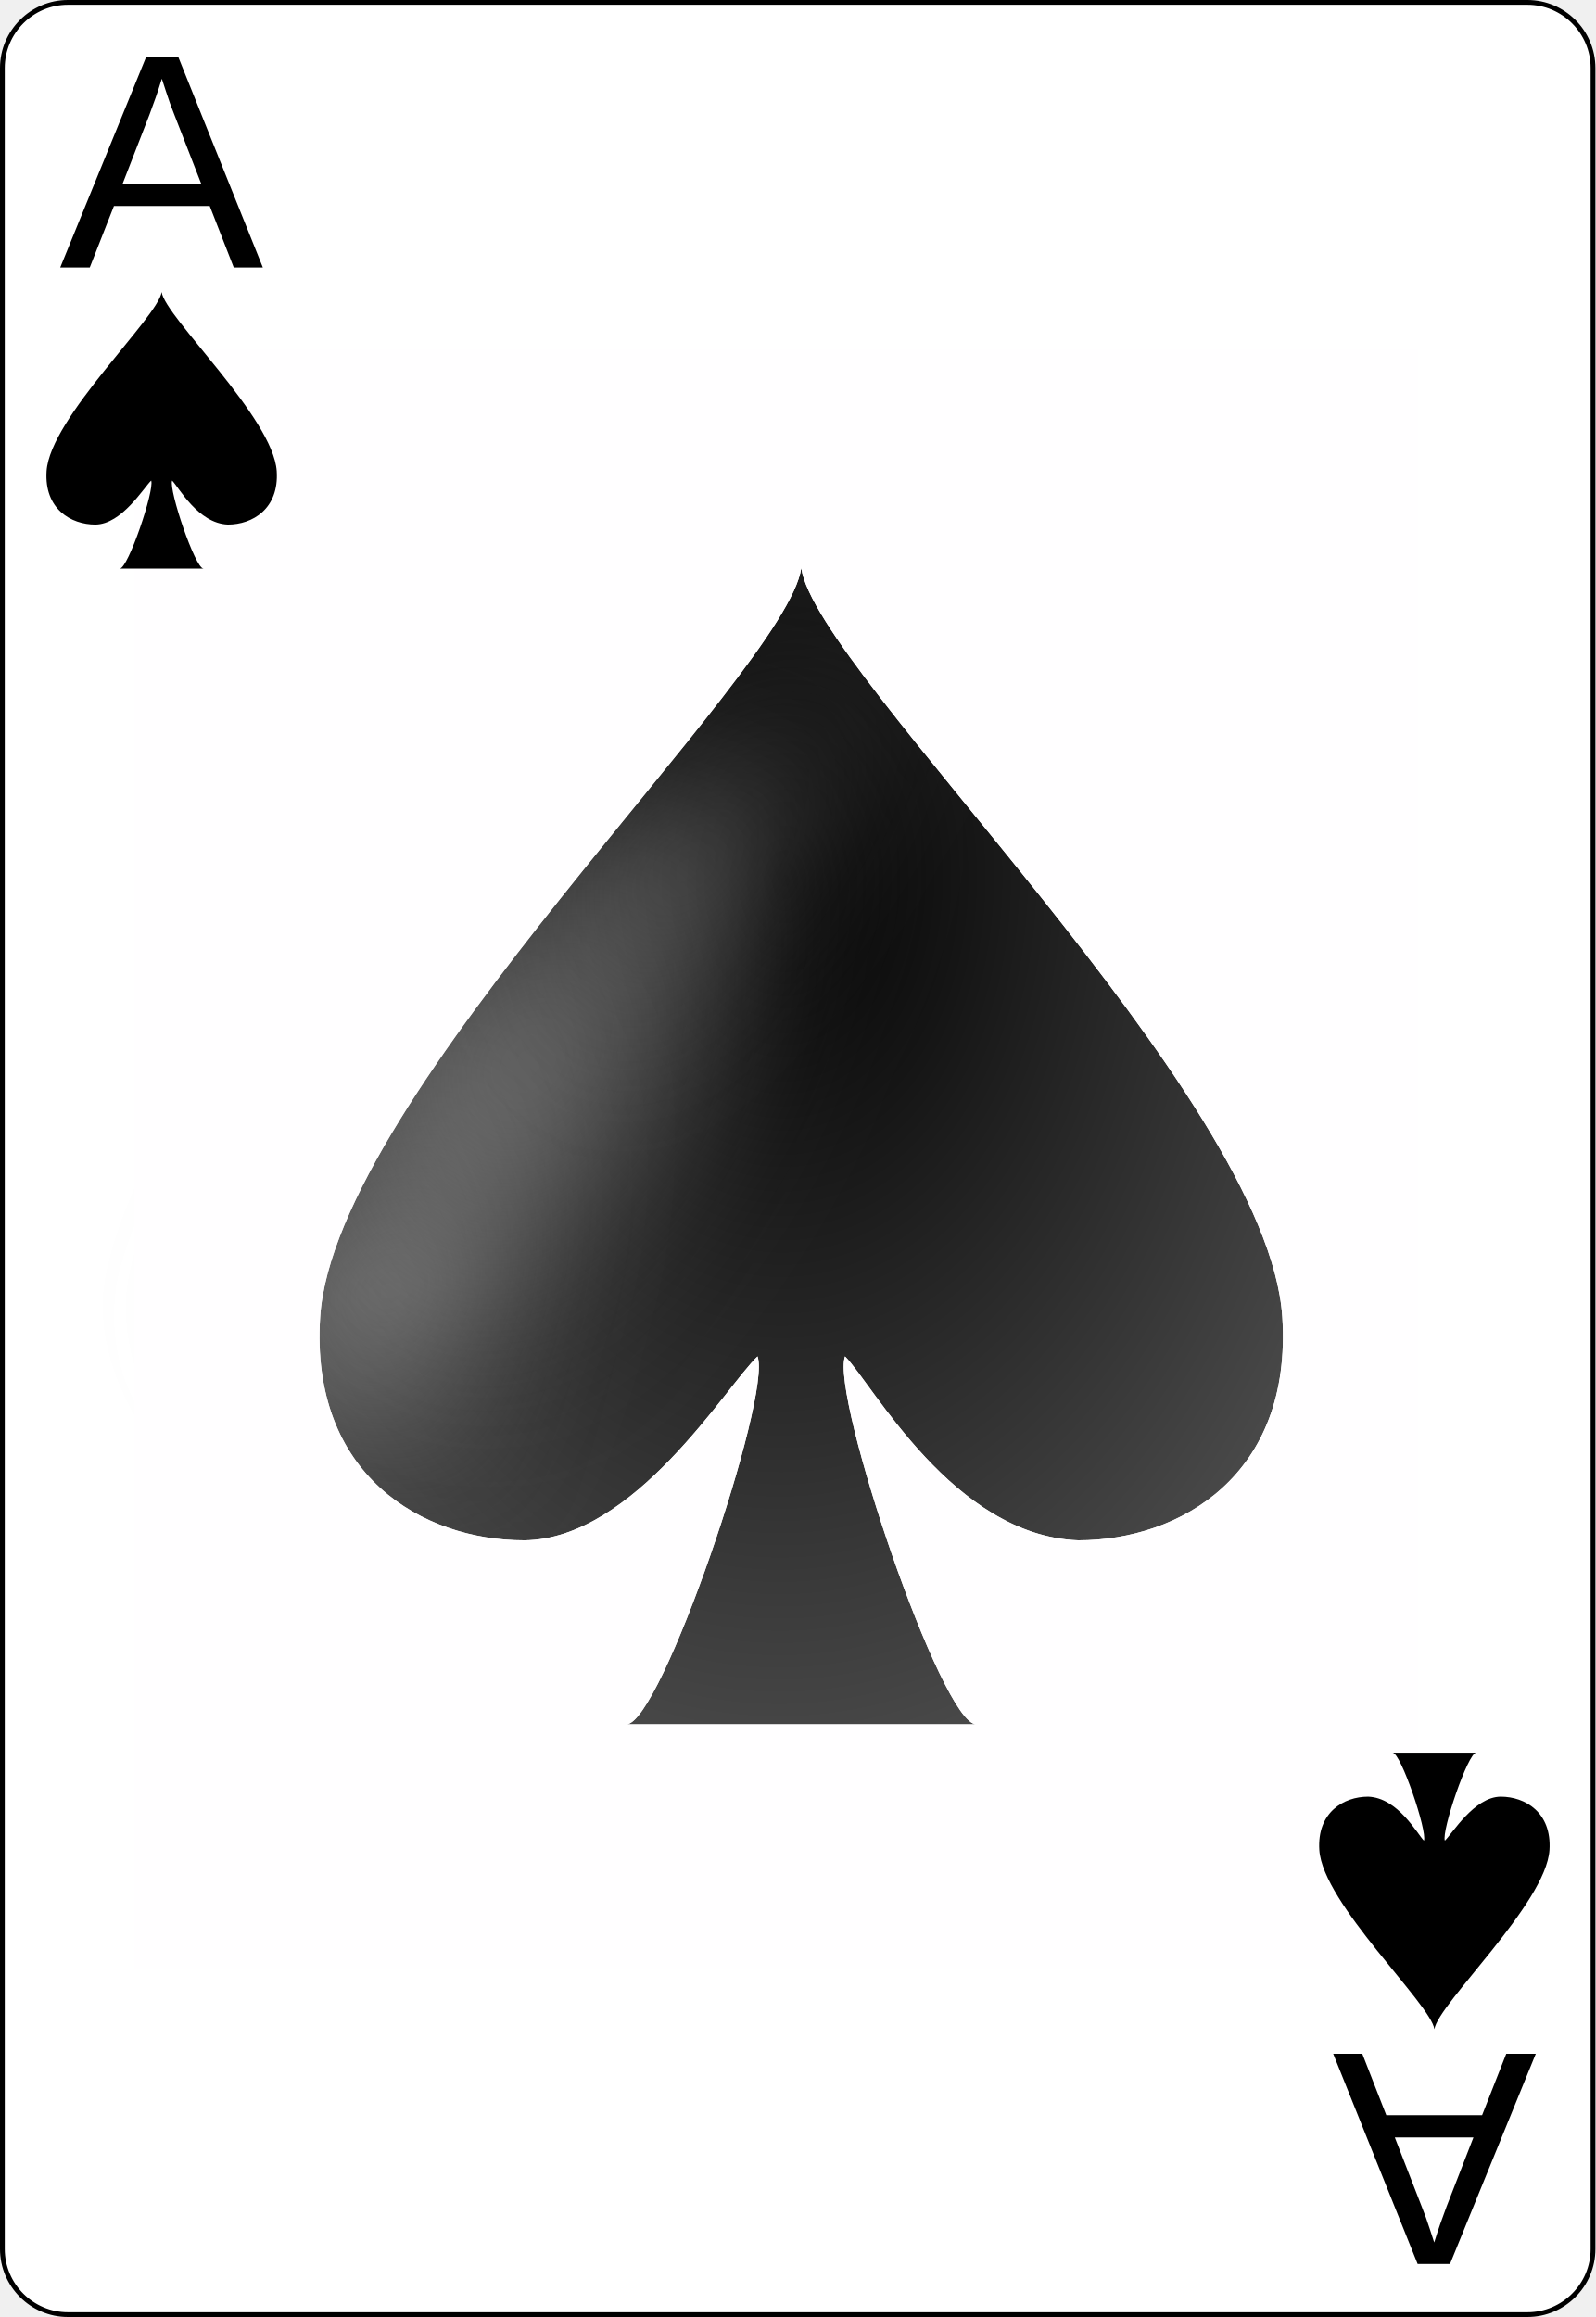
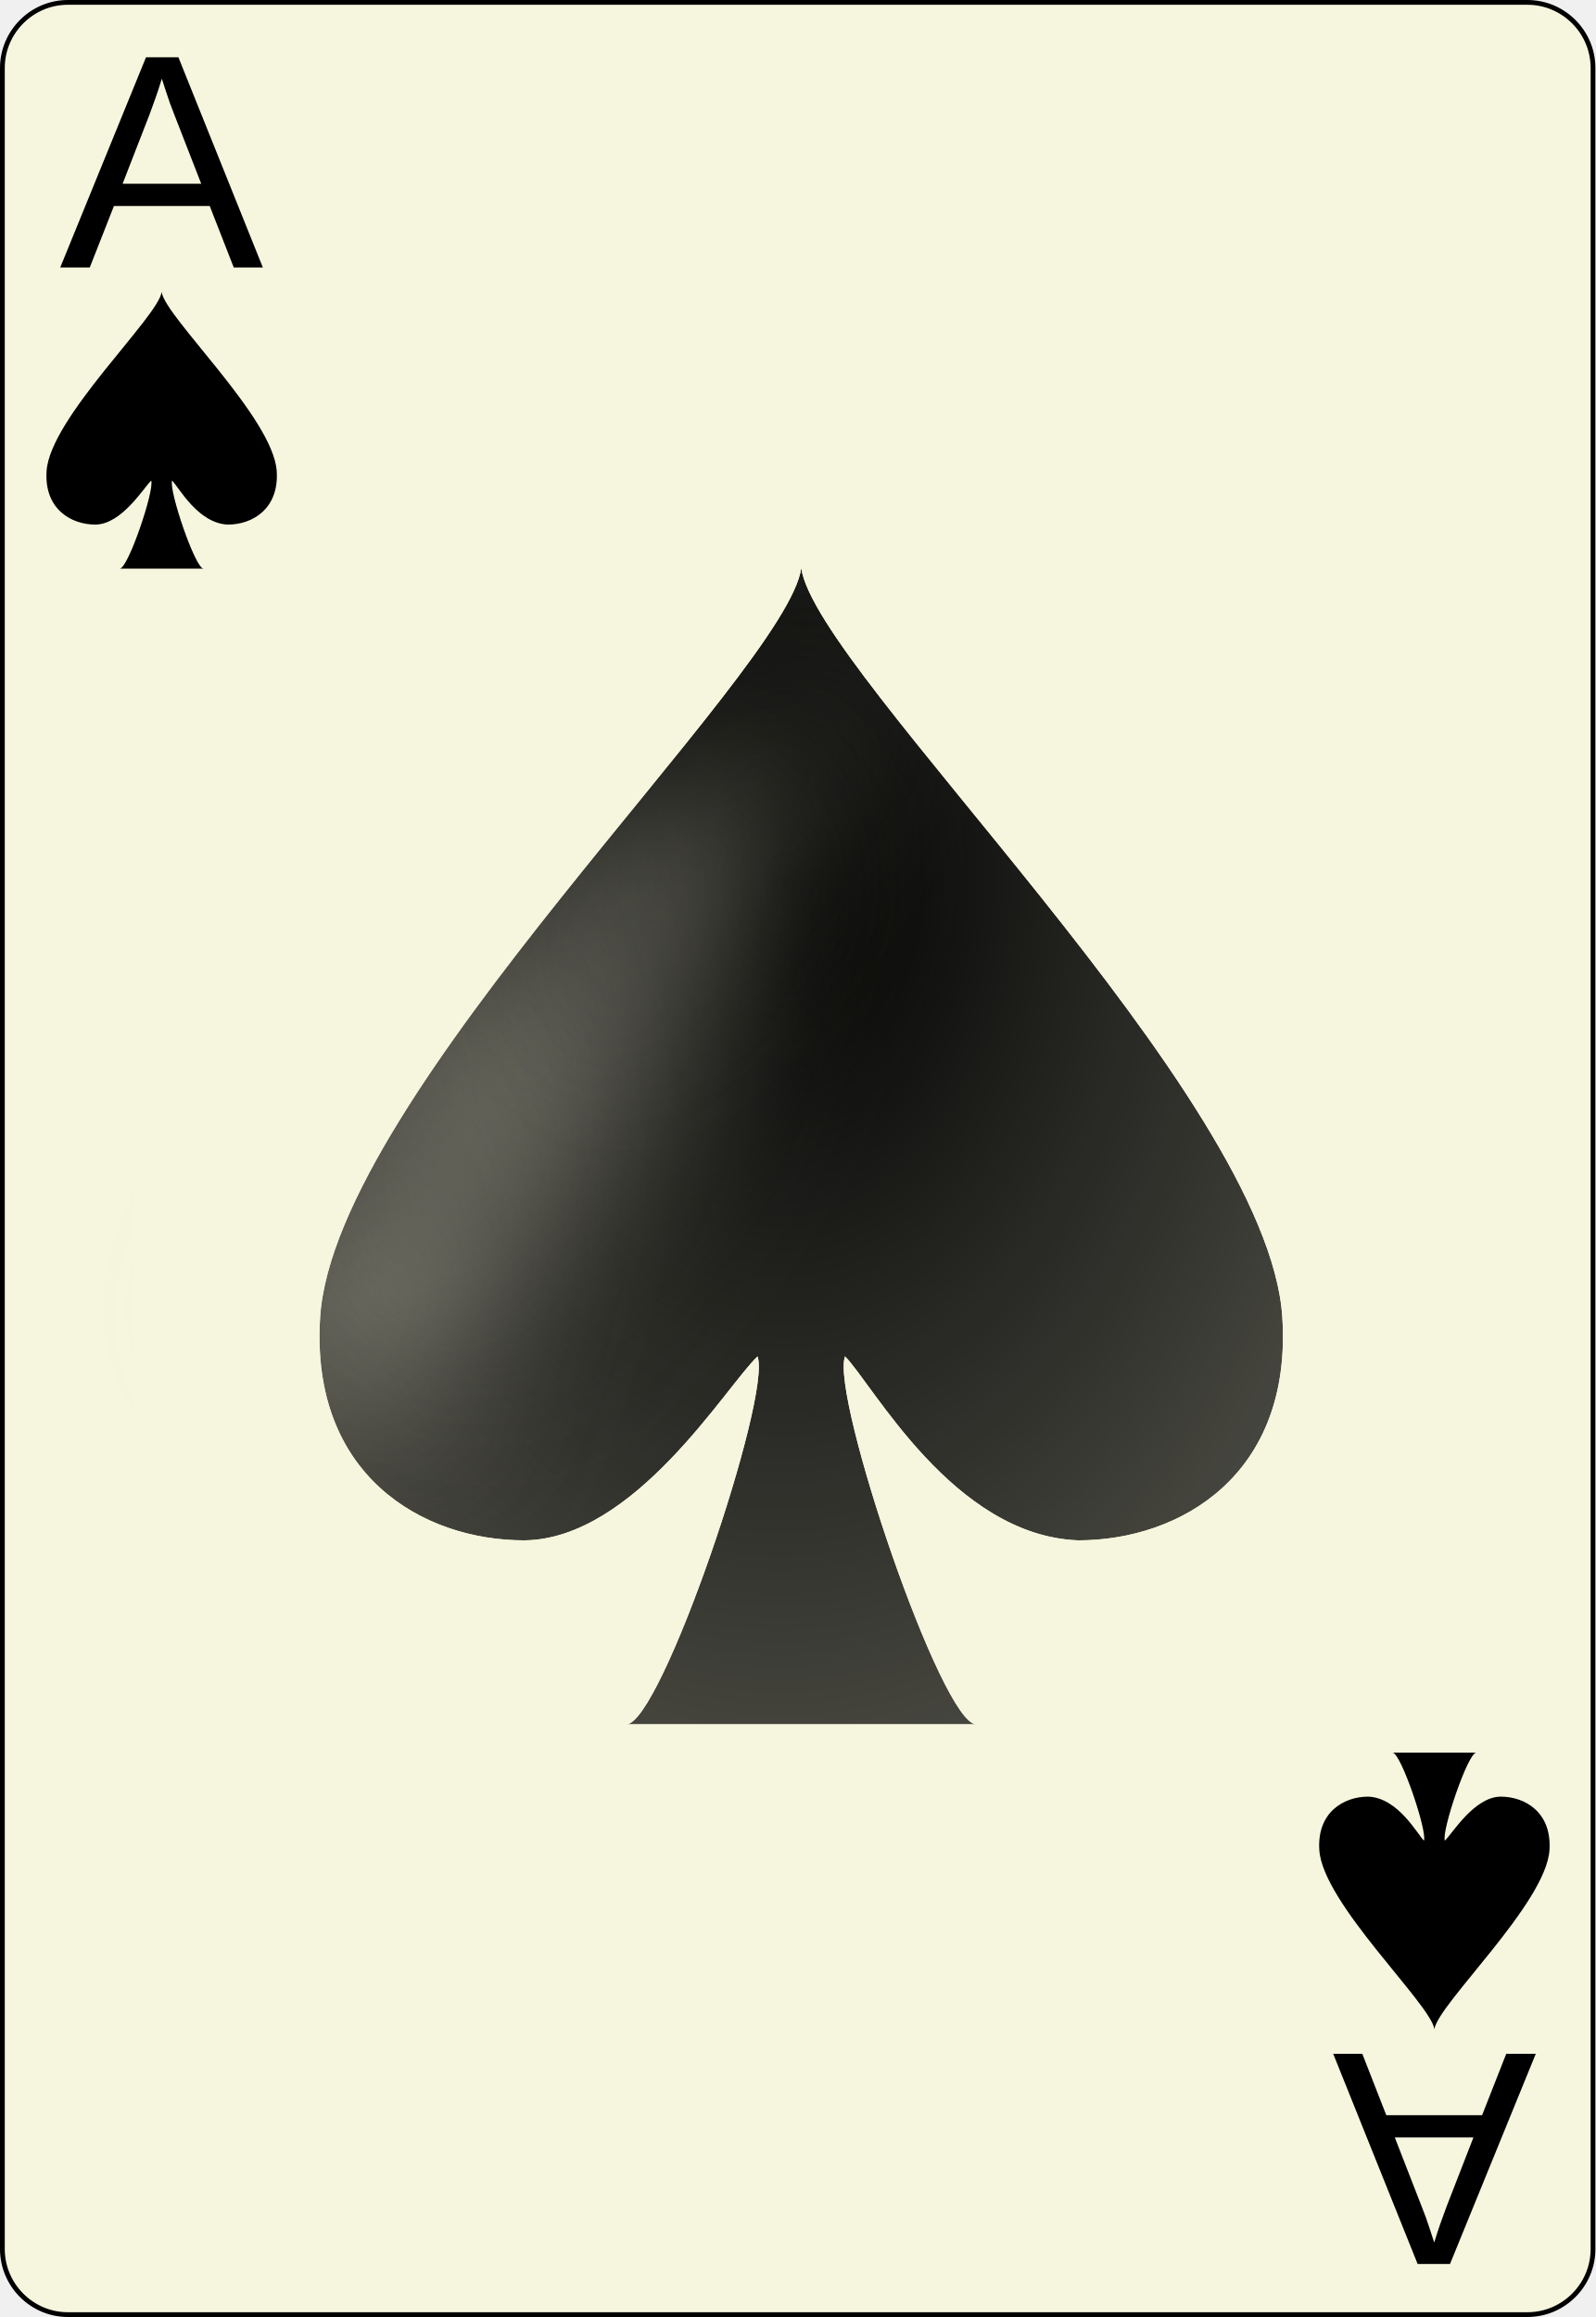
<svg xmlns="http://www.w3.org/2000/svg" xmlns:xlink="http://www.w3.org/1999/xlink" width="167.087pt" height="242.667pt" viewBox="0 0 167.087 242.667" xml:space="preserve" id="svg2" version="1.1">
  <defs id="defs41">
    <radialGradient xlink:href="#linearGradient3773" id="radialGradient3781" cx="-0.158" cy="-8.835" fx="-0.158" fy="-8.835" r="8" gradientTransform="matrix(-1.584269,-0.02349808,0.03071979,-2.477574,-0.2485638,-26.71351)" gradientUnits="userSpaceOnUse" />
    <linearGradient id="linearGradient3773">
      <stop style="stop-color:#000000;stop-opacity:1;" offset="0" id="stop3775" />
      <stop style="stop-color:#000000;stop-opacity:0.649;" offset="1" id="stop3777" />
    </linearGradient>
    <radialGradient r="8" fy="-8.835" fx="-0.158" cy="-8.835" cx="-0.158" gradientTransform="matrix(-1.584269,-0.02349808,0.03071979,-2.477574,-0.2485638,-26.71351)" gradientUnits="userSpaceOnUse" id="radialGradient3990" xlink:href="#linearGradient3773" />
    <linearGradient id="linearGradient3051">
      <stop style="stop-color:#000000;stop-opacity:1;" offset="0" id="stop3053" />
      <stop style="stop-color:#000000;stop-opacity:0.649;" offset="1" id="stop3055" />
    </linearGradient>
    <radialGradient xlink:href="#linearGradient3784-4" id="radialGradient3161" gradientUnits="userSpaceOnUse" gradientTransform="matrix(1.25656,-0.7774064,0.3366382,0.5361257,-221.2021,359.2426)" cx="168.025" cy="509.476" fx="168.025" fy="509.476" r="81.903" />
    <linearGradient id="linearGradient3784-4">
-       <stop style="stop-color:#ffffff;stop-opacity:0.435;" offset="0" id="stop3786-8" />
+       <stop style="stop-color:#F6F6DE;stop-opacity:0.435;" offset="0" id="stop3786-8" />
      <stop style="stop-color:#000000;stop-opacity:0;" offset="1" id="stop3788-6" />
    </linearGradient>
    <filter color-interpolation-filters="sRGB" id="filter3803" x="-0.331" width="1.661" y="-0.164" height="1.329">
      <feGaussianBlur stdDeviation="14.131" id="feGaussianBlur3805" />
    </filter>
    <radialGradient xlink:href="#linearGradient3784-4-5" id="radialGradient3163" gradientUnits="userSpaceOnUse" gradientTransform="matrix(1.25656,-0.7774064,0.3366382,0.5361257,-221.2021,359.2426)" cx="168.025" cy="509.476" fx="168.025" fy="509.476" r="81.903" />
    <linearGradient id="linearGradient3784-4-5">
-       <stop style="stop-color:#ffffff;stop-opacity:0.489;" offset="0" id="stop3786-8-0" />
+       <stop style="stop-color:#F6F6DE;stop-opacity:0.489;" offset="0" id="stop3786-8-0" />
      <stop style="stop-color:#000000;stop-opacity:0;" offset="1" id="stop3788-6-3" />
    </linearGradient>
    <filter color-interpolation-filters="sRGB" id="filter3803-1" x="-0.331" width="1.661" y="-0.164" height="1.329">
      <feGaussianBlur stdDeviation="14.131" id="feGaussianBlur3805-8" />
    </filter>
    <radialGradient xlink:href="#linearGradient3784-4-1" id="radialGradient3165" gradientUnits="userSpaceOnUse" gradientTransform="matrix(1.25656,-0.7774064,0.3366382,0.5361257,-221.2021,359.2426)" cx="168.025" cy="509.476" fx="168.025" fy="509.476" r="81.903" />
    <linearGradient id="linearGradient3784-4-1">
-       <stop style="stop-color:#ffffff;stop-opacity:0.237;" offset="0" id="stop3786-8-03" />
+       <stop style="stop-color:#F6F6DE;stop-opacity:0.237;" offset="0" id="stop3786-8-03" />
      <stop style="stop-color:#000000;stop-opacity:0;" offset="1" id="stop3788-6-6" />
    </linearGradient>
    <filter color-interpolation-filters="sRGB" id="filter3803-73" x="-0.331" width="1.661" y="-0.164" height="1.329">
      <feGaussianBlur stdDeviation="14.131" id="feGaussianBlur3805-2" />
    </filter>
  </defs>
  <g id="Layer_x0020_1" style="fill-rule:nonzero;clip-rule:nonzero;stroke:#000000;stroke-miterlimit:4;">
-     <path style="fill:#FFFFFF;stroke-width:0.5;" d="M166.837,235.548c0,3.777-3.087,6.869-6.871,6.869H7.111c-3.775,0-6.861-3.092-6.861-6.869V7.12C0.25,3.343,3.336,0.25,7.111,0.25h152.855    c3.784,0,6.871,3.093,6.871,6.87v228.428z" id="path5" />
+     <path style="fill:#F6F6DE;stroke-width:0.5;" d="M166.837,235.548c0,3.777-3.087,6.869-6.871,6.869H7.111c-3.775,0-6.861-3.092-6.861-6.869V7.12C0.25,3.343,3.336,0.25,7.111,0.25h152.855    c3.784,0,6.871,3.093,6.871,6.87v228.428z" id="path5" />
    <g style="stroke:none;" id="g7">
      <g id="g9">
				
			</g>
    </g>
    <g id="g15">
			
		</g>
    <g id="g19">
			
		</g>
    <g style="stroke:none;" id="g23">
      <g id="g25">
				
			</g>
    </g>
    <g style="stroke:none;" id="g31">
      <g id="g33">
				
			</g>
    </g>
  </g>
  <text xml:space="preserve" style="font-size:32px;font-style:normal;font-weight:normal;line-height:125%;letter-spacing:0px;word-spacing:0px;fill:#000000;fill-opacity:1;stroke:none;font-family:Bitstream Vera Sans" x="6.246" y="28.013" id="text3788">
    <tspan id="tspan3790" x="6.246" y="28.013" style="font-style:normal;font-variant:normal;font-weight:normal;font-stretch:normal;font-family:Arial;-inkscape-font-specification:Arial">A</tspan>
  </text>
  <text xml:space="preserve" style="font-size:32px;font-style:normal;font-weight:normal;line-height:125%;letter-spacing:0px;word-spacing:0px;fill:#000000;fill-opacity:1;stroke:none;font-family:Bitstream Vera Sans" x="-160.908" y="-215.097" id="text3788-2" transform="scale(-1,-1)">
    <tspan id="tspan3790-3" x="-160.908" y="-215.097" style="font-style:normal;font-variant:normal;font-weight:normal;font-stretch:normal;font-family:Arial;-inkscape-font-specification:Arial">A</tspan>
  </text>
  <g transform="matrix(0.1986111,0,0,0.1986111,10.08352,15.42894)" id="g3886">
    <g style="fill:url(#radialGradient3781);fill-opacity:1" id="layer1-7-1" transform="matrix(31.75408,0,0,29.03312,371.7377,526.7095)">
      <path style="fill:url(#radialGradient3990);fill-opacity:1" d="M 7.989,3.103 C 7.747,-0.954 0.242,-8.59 0,-10.5 c -0.242,1.909 -7.747,9.545 -7.989,13.603 -0.169,2.868 1.695,4.057 3.39,4.057 1.835,-0.022 3.351,-2.801 3.873,-3.341 0.242,0.716 -1.603,6.682 -2.179,6.682 l 5.811,0 C 2.33,10.501 0.485,4.535 0.727,3.819 1.184,4.315 2.524,7.077 4.601,7.16 6.295,7.159 8.158,5.971 7.989,3.103 z" id="sl-5" />
    </g>
    <path transform="matrix(1.642458,-1.082367,1.344778,1.579553,-783.5045,-14.75167)" id="path3762-6" d="m 122.357,574.383 c 0,0 -13.123,-65.067 17.801,-92.974 34.761,-31.369 150.111,-71.195 150.111,-71.195 0,0 -81.652,84.604 -110.111,108.338 -27.21,22.692 -57.801,55.831 -57.801,55.831 z" style="fill:url(#radialGradient3161);fill-opacity:1;stroke:none;filter:url(#filter3803)" />
    <path transform="matrix(2.489528,-0.1237628,1.128458,2.89224,-742.116,-945.2279)" id="path3762-6-0" d="m 122.357,574.383 c 0,0 -13.123,-65.067 17.801,-92.974 34.761,-31.369 150.111,-71.195 150.111,-71.195 0,0 -81.652,84.604 -110.111,108.338 -27.21,22.692 -57.801,55.831 -57.801,55.831 z" style="fill:url(#radialGradient3163);fill-opacity:1;stroke:none;filter:url(#filter3803-1)" />
    <path transform="matrix(1.942697,-0.3084098,0.5734017,1.993647,-290.3779,-568.3455)" id="path3762-6-2" d="m 122.357,574.383 c 0,0 -13.123,-65.067 17.801,-92.974 34.761,-31.369 150.111,-71.195 150.111,-71.195 0,0 -81.652,84.604 -110.111,108.338 -27.21,22.692 -57.801,55.831 -57.801,55.831 z" style="fill:url(#radialGradient3165);fill-opacity:1;stroke:none;filter:url(#filter3803-73)" />
-     <path id="rect3865" d="m 19.993,106.65 0,854.281 677.156,0 0,-854.281 -677.156,0 z M 371.743,221.869 c 7.684,55.453 245.972,277.15 253.656,394.937 5.366,83.267 -53.771,117.752 -107.562,117.781 -65.949,-2.415 -108.515,-82.591 -123.031,-97 -7.684,20.788 50.897,194 69.188,194 l -184.5,0 c 18.29,0 76.872,-173.212 69.188,-194 -16.58,15.687 -64.726,96.373 -123,97 -53.823,0 -112.991,-34.514 -107.625,-117.781 7.684,-117.816 246.003,-339.513 253.688,-394.937 z" style="fill:#fffeff;fill-opacity:1;fill-rule:nonzero;stroke:none" />
+     <path id="rect3865" d="m 19.993,106.65 0,854.281 677.156,0 0,-854.281 -677.156,0 z M 371.743,221.869 c 7.684,55.453 245.972,277.15 253.656,394.937 5.366,83.267 -53.771,117.752 -107.562,117.781 -65.949,-2.415 -108.515,-82.591 -123.031,-97 -7.684,20.788 50.897,194 69.188,194 l -184.5,0 c 18.29,0 76.872,-173.212 69.188,-194 -16.58,15.687 -64.726,96.373 -123,97 -53.823,0 -112.991,-34.514 -107.625,-117.781 7.684,-117.816 246.003,-339.513 253.688,-394.937 z" style="fill:#F6F6DE;fill-opacity:1;fill-rule:nonzero;stroke:none" />
  </g>
  <g transform="matrix(1.508595,0,0,1.379325,16.92904,45.06616)" id="layer1-7">
    <path id="sl" d="M 7.989,3.103 C 7.747,-0.954 0.242,-8.59 0,-10.5 c -0.242,1.909 -7.747,9.545 -7.989,13.603 -0.169,2.868 1.695,4.057 3.39,4.057 1.835,-0.022 3.351,-2.801 3.873,-3.341 0.242,0.716 -1.603,6.682 -2.179,6.682 l 5.811,0 C 2.33,10.501 0.485,4.535 0.727,3.819 1.184,4.315 2.524,7.077 4.601,7.16 6.295,7.159 8.158,5.971 7.989,3.103 z" style="fill:#000000" />
  </g>
  <g transform="matrix(-1.508595,0,0,-1.379325,150.2247,198.0438)" id="layer1-7-8">
    <path id="sl-0" d="M 7.989,3.103 C 7.747,-0.954 0.242,-8.59 0,-10.5 c -0.242,1.909 -7.747,9.545 -7.989,13.603 -0.169,2.868 1.695,4.057 3.39,4.057 1.835,-0.022 3.351,-2.801 3.873,-3.341 0.242,0.716 -1.603,6.682 -2.179,6.682 l 5.811,0 C 2.33,10.501 0.485,4.535 0.727,3.819 1.184,4.315 2.524,7.077 4.601,7.16 6.295,7.159 8.158,5.971 7.989,3.103 z" style="fill:#000000" />
  </g>
</svg>
